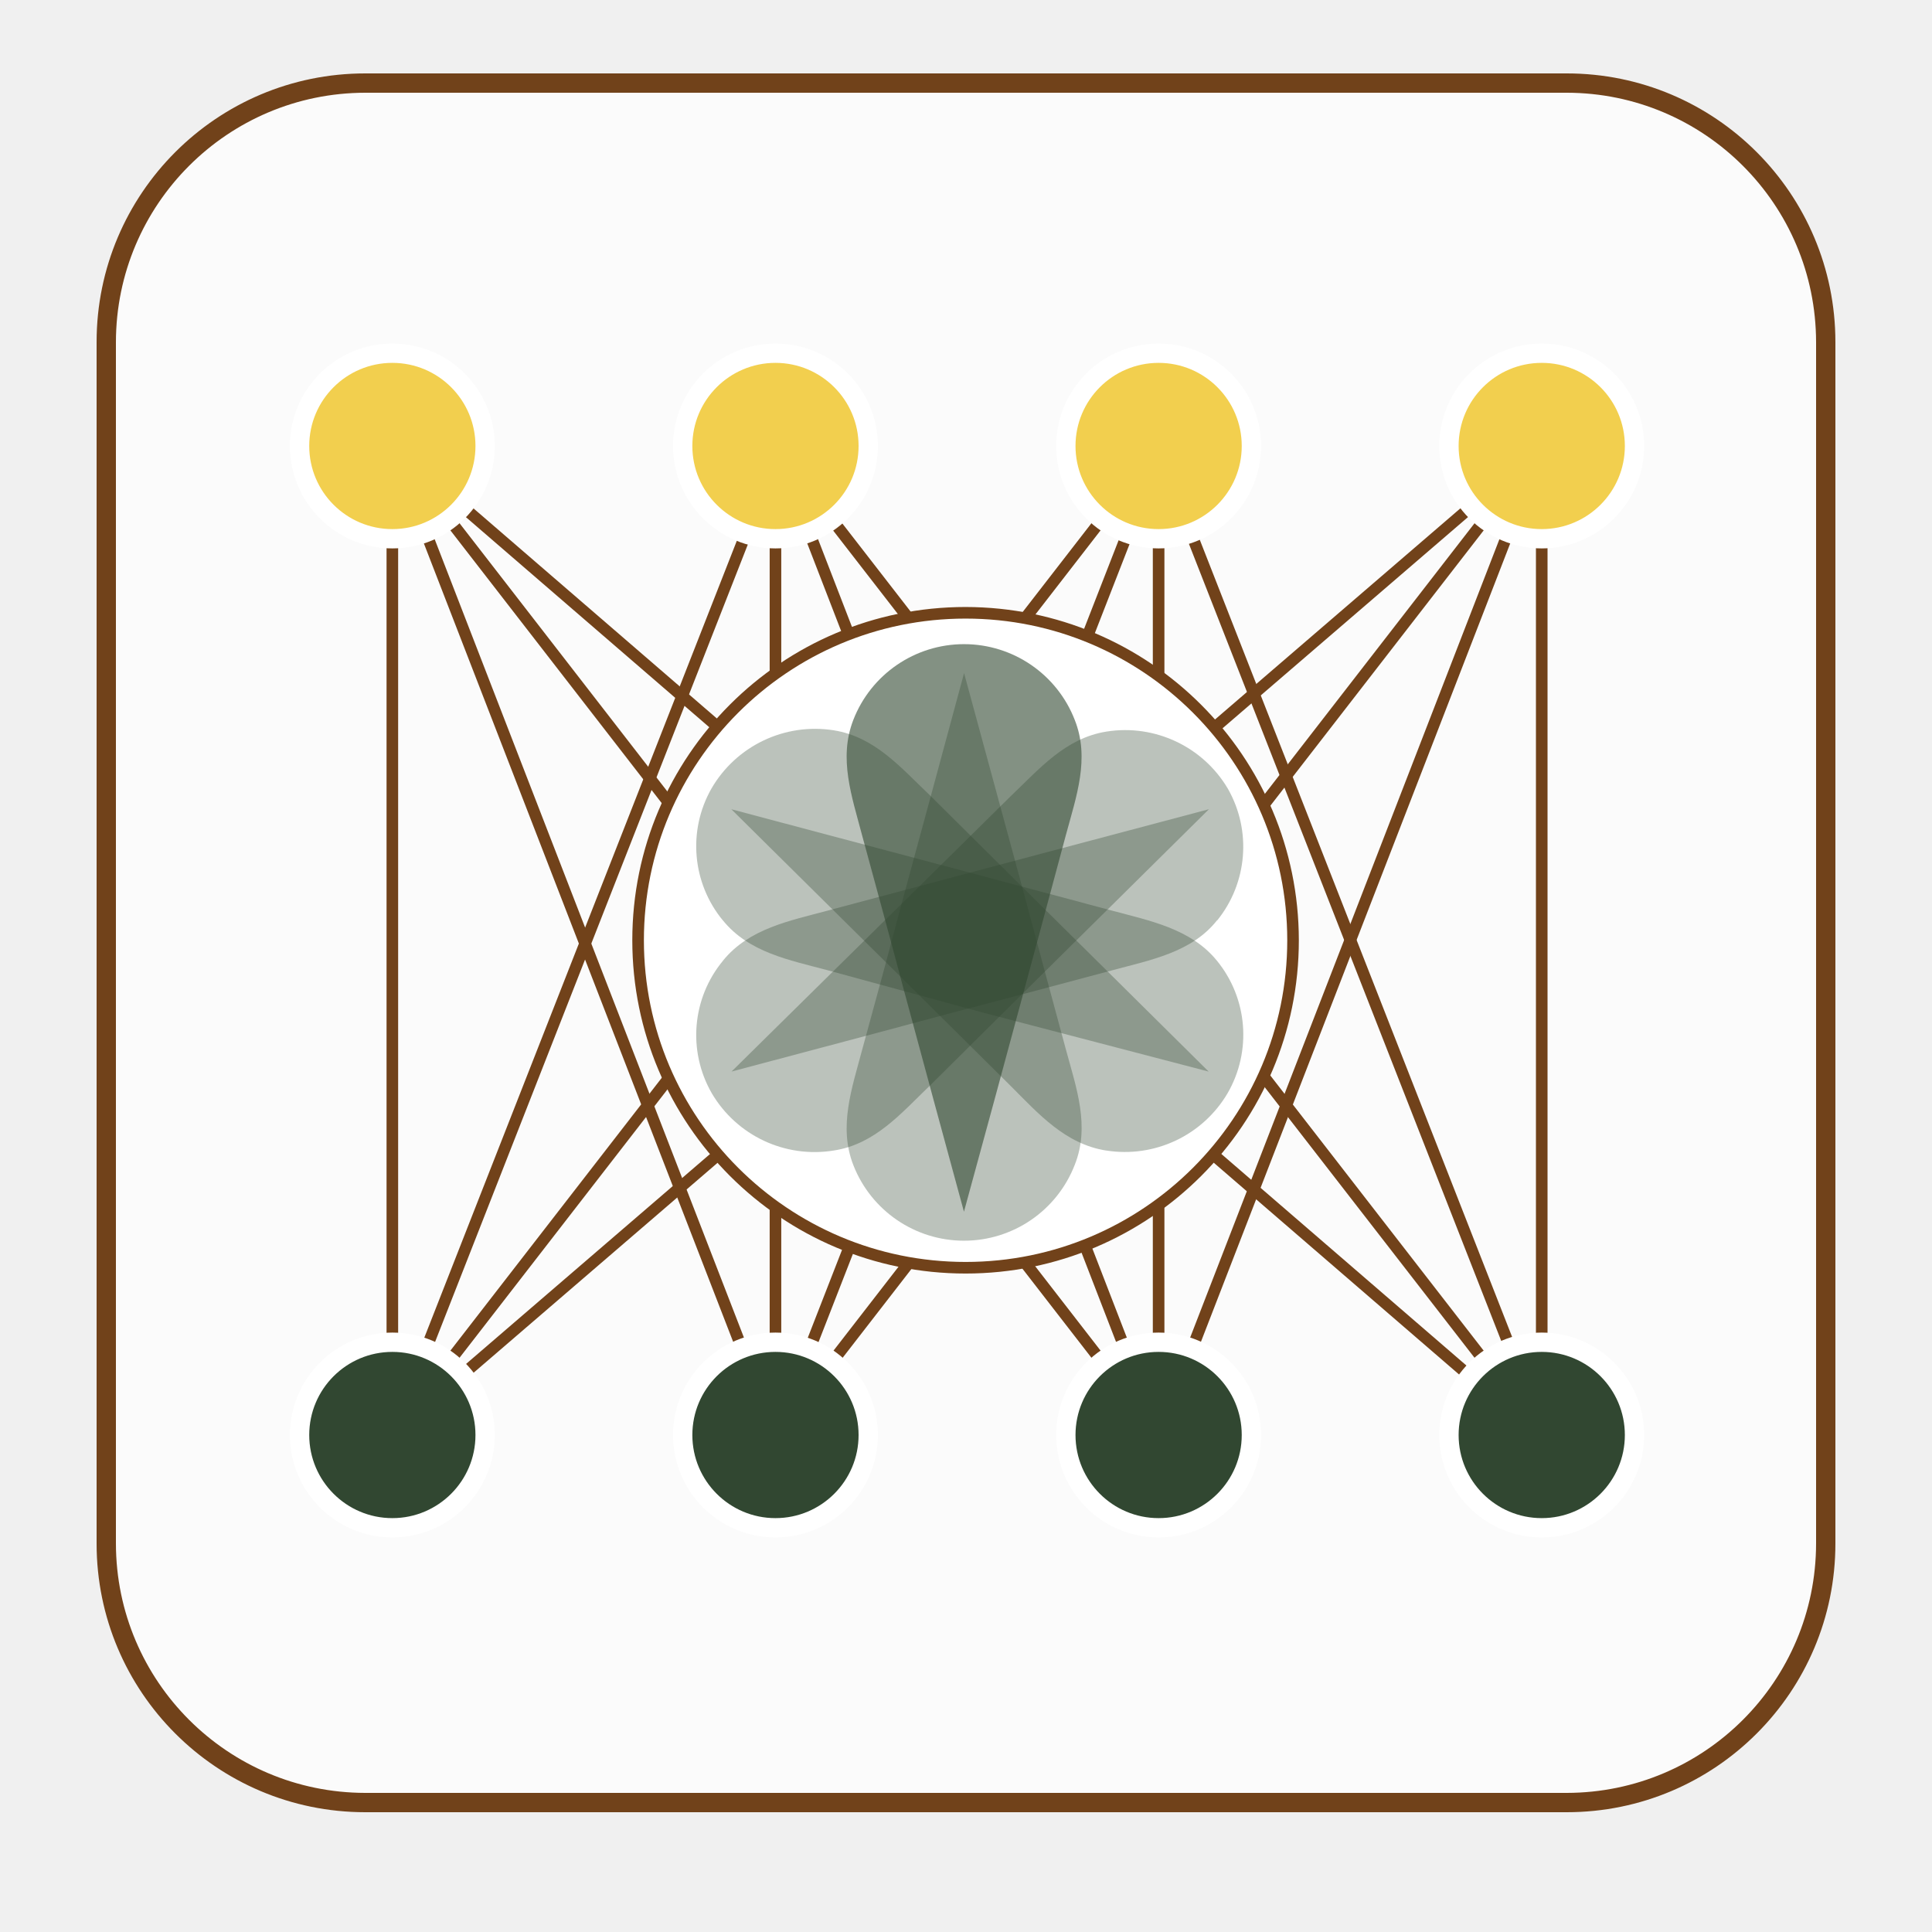
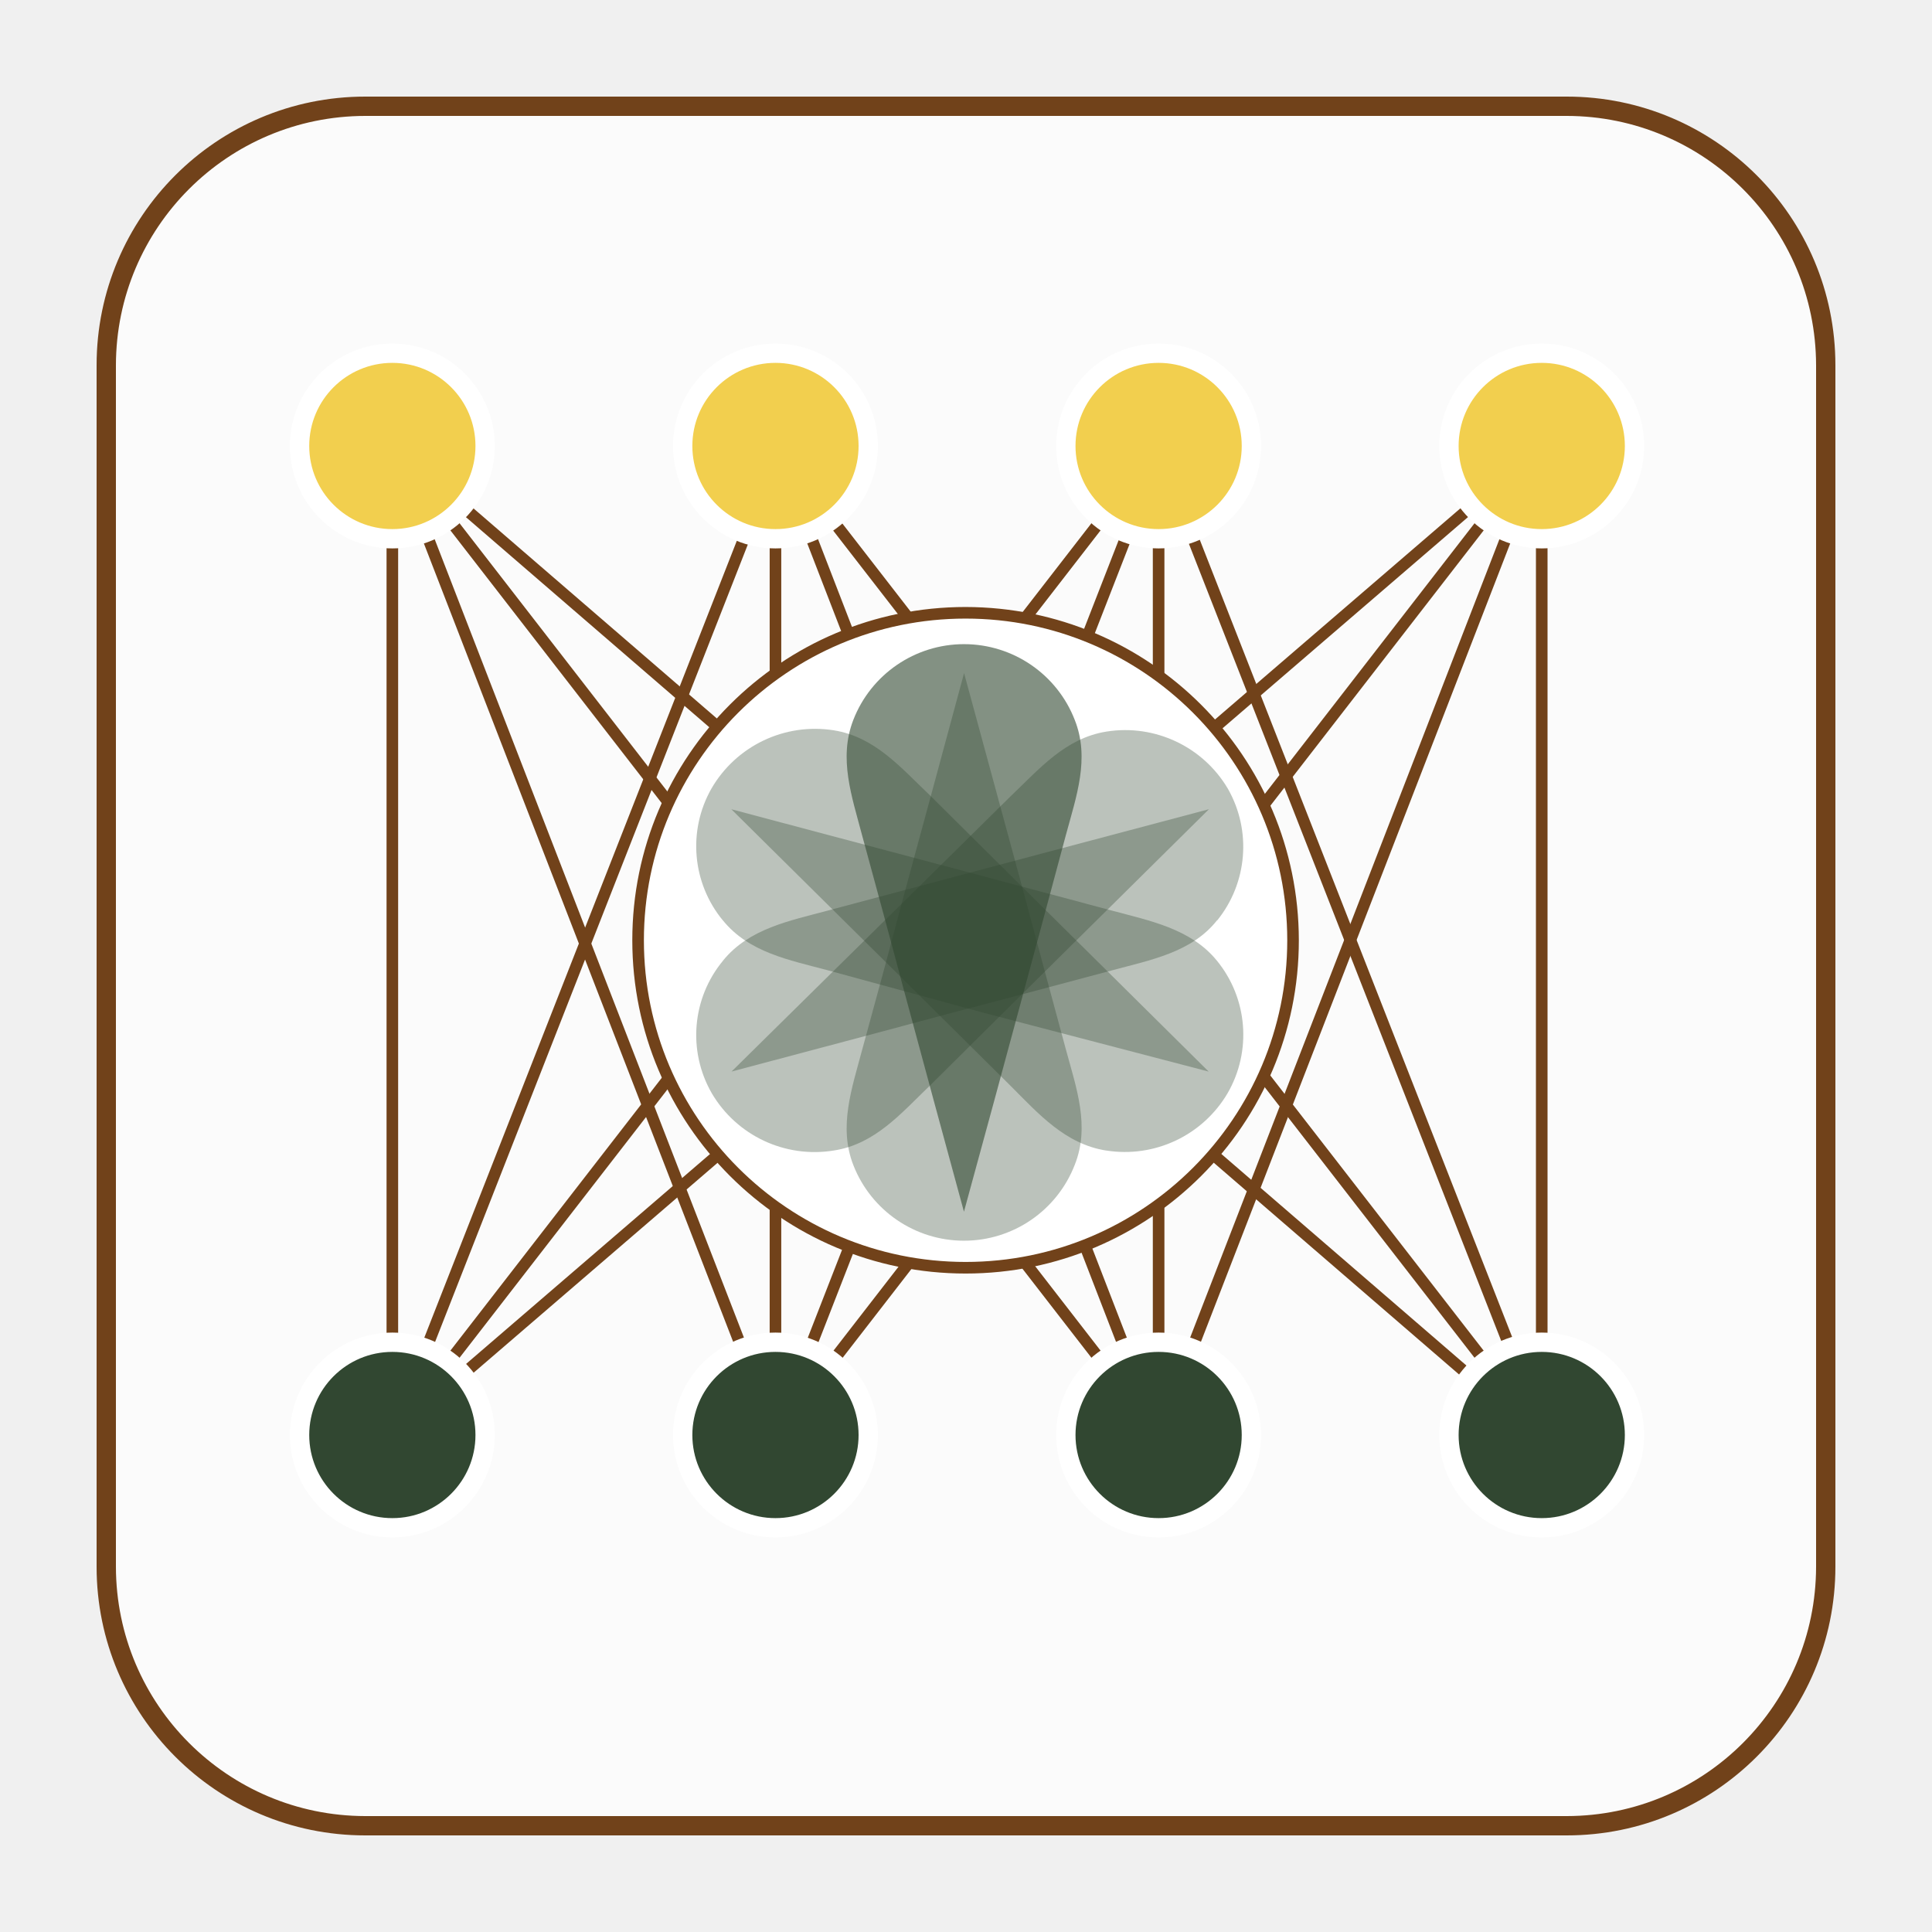
<svg xmlns="http://www.w3.org/2000/svg" viewBox="0 0 500 500">
  <defs>
    <style>.cls-1,.cls-4{fill:none;}.cls-1,.cls-6,.cls-7{stroke:#fff;}.cls-1{stroke-width:2px;}.cls-2,.cls-5{fill:#fbfbfb;}.cls-3{fill:#71421a;}.cls-4,.cls-5{stroke:#71421a;stroke-width:3px;}.cls-4,.cls-5,.cls-6,.cls-7{stroke-miterlimit:10;}.cls-10,.cls-6{fill:#314731;}.cls-6,.cls-7{stroke-width:5px;}.cls-7{fill:#f2cf4e;}.cls-8{fill:#fff;}.cls-9{opacity:0.33;}.cls-11{opacity:0.6;}</style>
  </defs>
  <g id="avatar">
    <g id="Desktop">
      <g id="Home">
        <g id="Header-2" data-name="Header">
          <g id="sign-in">
            <g id="avatar-2" data-name="avatar">
              <path id="Stroke-1" class="cls-1" d="M213,250a15,15,0,1,1-15-15A15,15,0,0,1,213,250Z" />
              <path id="Stroke-3" class="cls-1" d="M203.5,247.5A5.5,5.5,0,1,1,198,242,5.5,5.5,0,0,1,203.5,247.5Z" />
              <path id="Stroke-5" class="cls-1" d="M208.62,260.17a11.33,11.33,0,0,0-21.12.11" />
            </g>
          </g>
        </g>
      </g>
    </g>
  </g>
  <g id="datacenter">
-     <rect class="cls-2" x="27.5" y="21.5" width="445" height="445" rx="67.04" />
-     <path class="cls-3" d="M405.46,24A64.61,64.61,0,0,1,470,88.54V399.46A64.61,64.61,0,0,1,405.46,464H94.54A64.61,64.61,0,0,1,30,399.46V88.54A64.61,64.61,0,0,1,94.54,24H405.46m0-5H94.54A69.53,69.53,0,0,0,25,88.54V399.46A69.53,69.53,0,0,0,94.54,469H405.46A69.53,69.53,0,0,0,475,399.46V88.54A69.53,69.53,0,0,0,405.46,19Z" />
+     <g id="derps">
+       <rect class="cls-2" x="27.5" y="27.5" width="445" height="445" rx="67.04" />
+       <path class="cls-3" d="M405.46,30A64.61,64.61,0,0,1,470,94.54V405.46A64.61,64.61,0,0,1,405.46,470H94.54A64.61,64.61,0,0,1,30,405.46V94.54A64.61,64.61,0,0,1,94.54,30H405.46m0-5H94.54A69.53,69.53,0,0,0,25,94.54V405.46A69.53,69.53,0,0,0,94.54,475H405.46A69.53,69.53,0,0,0,475,405.46V94.54A69.53,69.53,0,0,0,405.46,25Z" />
+     </g>
    <g id="fabric">
      <g id="lines">
        <line class="cls-4" x1="200.69" y1="371.38" x2="200.69" y2="115.42" />
        <line class="cls-4" x1="299.85" y1="115.42" x2="299.85" y2="371.38" />
        <line class="cls-4" x1="101.54" y1="371.38" x2="201.5" y2="116.5" />
        <polyline class="cls-4" points="201 371 300 117 400.5 373.5 101.54 115.42" />
        <polyline class="cls-4" points="300 372 201 116 399 371.38" />
        <line class="cls-4" x1="399" y1="115.42" x2="399" y2="371.38" />
        <line class="cls-4" x1="101.54" y1="115.42" x2="101.54" y2="371.38" />
        <line class="cls-4" x1="399" y1="115.42" x2="299.85" y2="371.38" />
        <line class="cls-4" x1="101.54" y1="115.42" x2="200.69" y2="371.38" />
        <line class="cls-4" x1="101.54" y1="115.42" x2="299.85" y2="371.38" />
        <line class="cls-5" x1="399" y1="115.42" x2="200.69" y2="371.38" />
        <line class="cls-4" x1="299.85" y1="115.42" x2="101.54" y2="371.38" />
        <line class="cls-4" x1="399" y1="115.42" x2="101.54" y2="371.38" />
      </g>
      <g id="circles">
        <circle class="cls-6" cx="101.54" cy="371.38" r="24.01" />
        <circle class="cls-6" cx="399" cy="371.38" r="24.01" />
        <circle class="cls-6" cx="299.85" cy="371.38" r="24.01" />
        <circle class="cls-6" cx="200.69" cy="371.38" r="24.01" />
        <circle class="cls-7" cx="399" cy="115.42" r="24.01" />
        <circle class="cls-7" cx="101.54" cy="115.42" r="24.01" />
        <circle class="cls-7" cx="200.69" cy="115.42" r="24.01" />
        <circle class="cls-7" cx="299.85" cy="115.42" r="24.01" />
      </g>
    </g>
    <g id="burst">
      <g id="outline">
        <circle class="cls-8" cx="249.89" cy="243.34" r="84.75" />
        <path class="cls-3" d="M249.89,160.09a83.25,83.25,0,1,1-83.25,83.25,83.25,83.25,0,0,1,83.25-83.25m0-3a86.25,86.25,0,1,0,86.25,86.25,86.35,86.35,0,0,0-86.25-86.25Z" />
      </g>
      <g id="bottomleft" class="cls-9">
        <path class="cls-10" d="M187.15,248.58a30.19,30.19,0,0,0-2.94,34.36,30.87,30.87,0,0,0,31.58,14.81c10.65-1.62,17.38-9.6,24.85-16.78l29.24-29,43-42.55L254.15,225l-39.89,10.65c-9.93,2.66-20.37,4.64-27.11,12.91" />
      </g>
      <g id="bottom" class="cls-9">
        <path class="cls-10" d="M220.82,301.47a30.74,30.74,0,0,0,57.32,0c4-10,.41-19.93-2.26-29.77-3.55-13.15-7.13-26.34-10.65-39.61q-7.86-28.92-15.73-57.89-7.8,28.94-15.69,57.89Q228.55,252,223.12,271.7c-2.62,9.88-6.17,19.8-2.3,29.77" />
      </g>
      <g id="bottomright" class="cls-9">
        <path class="cls-10" d="M286.27,297.75a30.85,30.85,0,0,0,31.42-14.81,30.26,30.26,0,0,0-2.79-34.36c-6.77-8.27-17.38-10.29-27.1-12.91L247.86,225l-58.6-15.57,43,42.56,29.25,29c7.22,7.22,14.16,15.12,24.81,16.78" />
      </g>
      <g id="topright" class="cls-9">
        <path class="cls-10" d="M315,238.22a30.34,30.34,0,0,0,2.78-34.09,30.88,30.88,0,0,0-31.42-14.8c-10.65,1.69-17.39,9.68-24.85,16.78L232.23,235l-42.92,42.32c19.56-5.21,39.13-10.37,58.65-15.62,13.31-3.46,26.62-7.05,39.93-10.6,9.88-2.67,20.49-4.6,27.07-12.91" />
      </g>
      <g id="topleft" class="cls-9">
        <path class="cls-10" d="M187.09,238.22a30.2,30.2,0,0,1-3-34.09A31,31,0,0,1,215.77,189c10.64,1.69,17.38,9.68,24.84,16.78l29.25,29,42.95,42.55L254.12,262l-39.89-10.89c-10-2.67-20.41-4.6-27.14-12.91" />
      </g>
      <g id="top" class="cls-11">
        <path class="cls-10" d="M278.15,186.33a30.74,30.74,0,0,0-57.32,0c-3.87,10-.36,19.8,2.26,29.77,3.59,13.19,7.18,26.34,10.69,39.61q7.8,28.92,15.69,57.88,7.92-28.92,15.73-57.88c3.55-13.27,7.14-26.38,10.65-39.61,2.7-10,6.25-19.81,2.3-29.77" />
      </g>
    </g>
  </g>
</svg>
